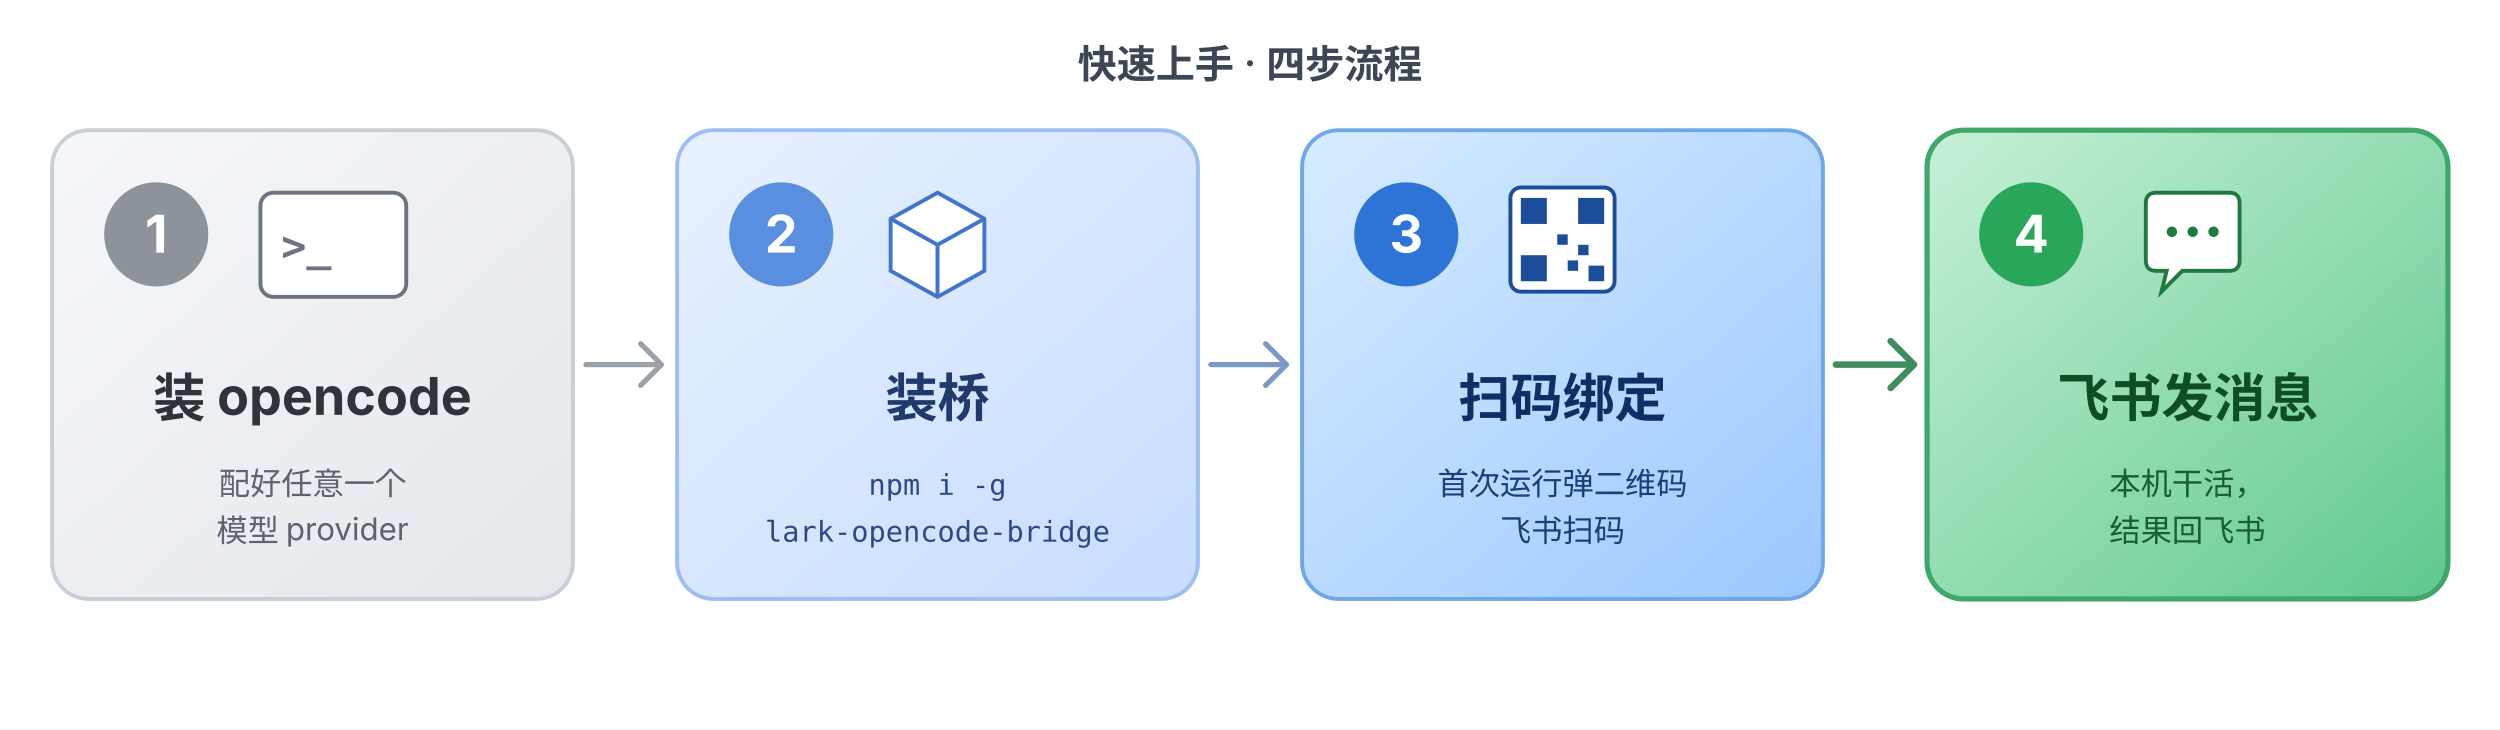
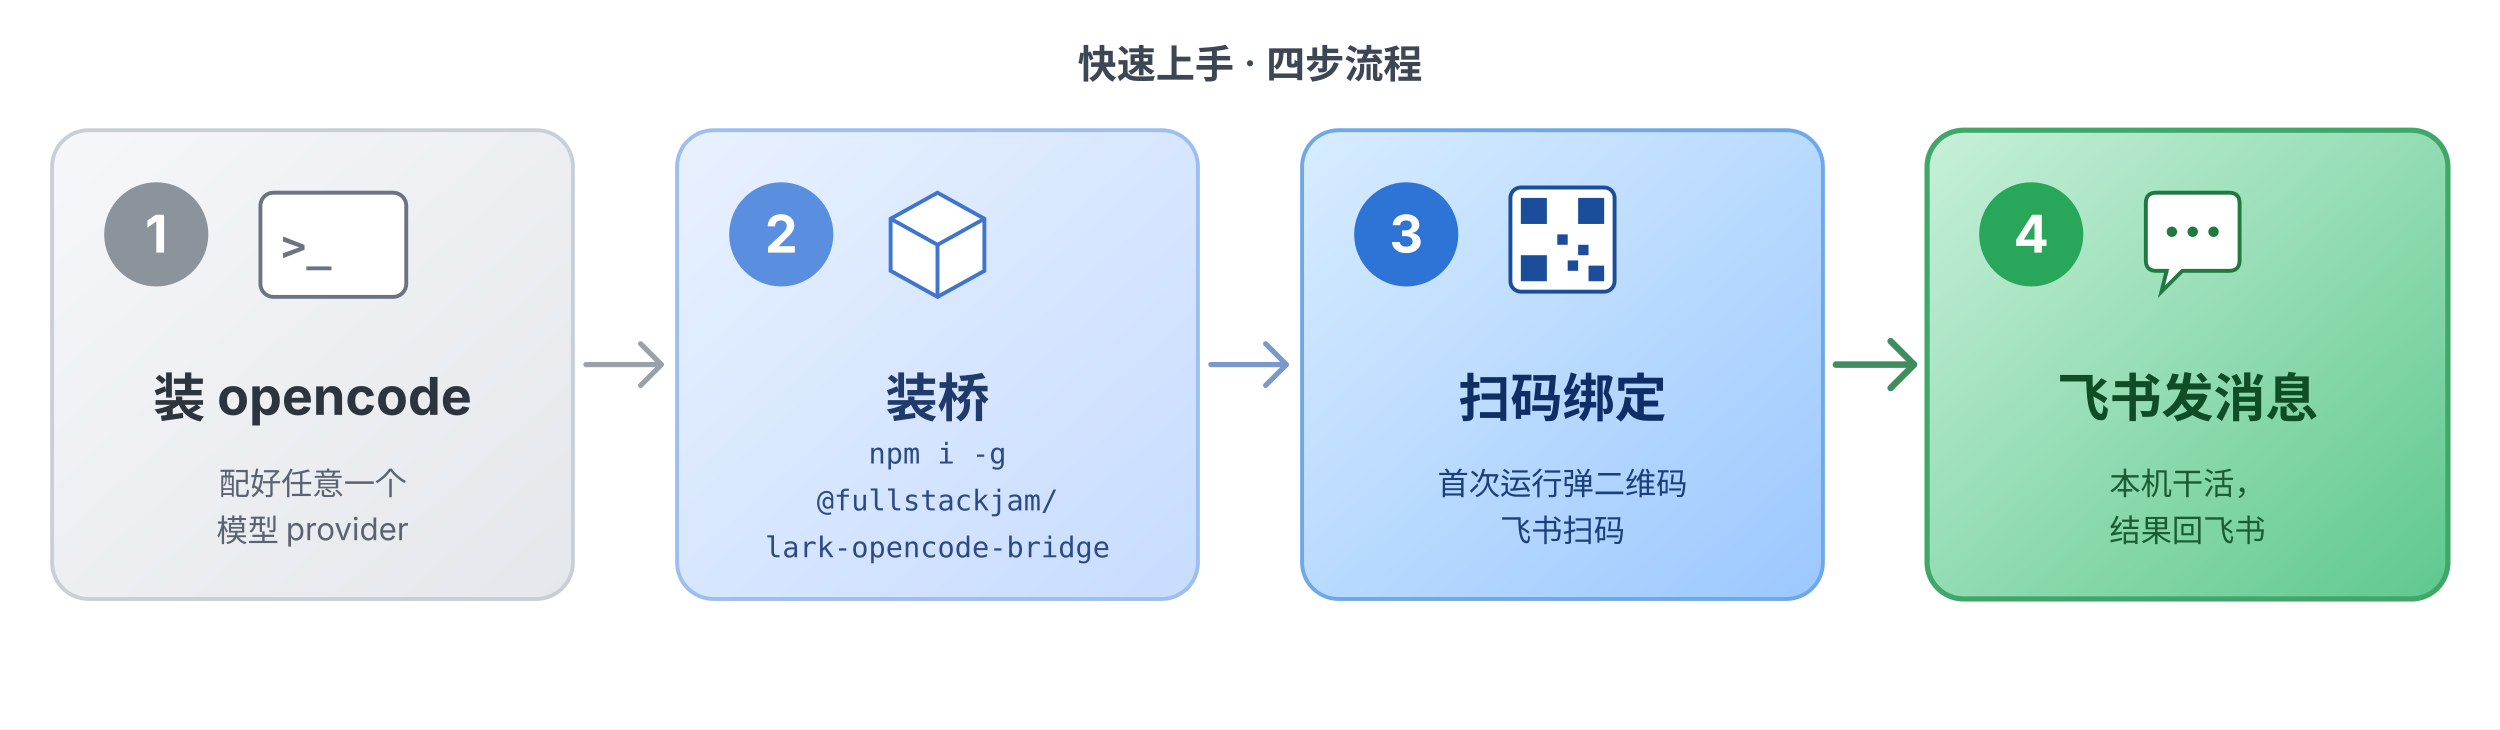
<svg xmlns="http://www.w3.org/2000/svg" viewBox="0 0 960 280">
  <defs>
    <linearGradient id="g1" x1="0" y1="0" x2="1" y2="1">
      <stop offset="0" stop-color="#F5F7FA" />
      <stop offset="1" stop-color="#E4E7EB" />
    </linearGradient>
    <linearGradient id="g2" x1="0" y1="0" x2="1" y2="1">
      <stop offset="0" stop-color="#E8F1FF" />
      <stop offset="1" stop-color="#C7DCFF" />
    </linearGradient>
    <linearGradient id="g3" x1="0" y1="0" x2="1" y2="1">
      <stop offset="0" stop-color="#D7ECFF" />
      <stop offset="1" stop-color="#9CC8FF" />
    </linearGradient>
    <linearGradient id="g4" x1="0" y1="0" x2="1" y2="1">
      <stop offset="0" stop-color="#C7F0D8" />
      <stop offset="1" stop-color="#5FC88F" />
    </linearGradient>
  </defs>
  <rect width="960" height="280" fill="#FFFFFF" />
  <g>
    <rect x="20" y="50" width="200" height="180" rx="14" ry="14" fill="url(#g1)" stroke="#C9CFD6" stroke-width="1.5" />
    <circle cx="60" cy="90" r="20" fill="#8C939B" />
    <text x="60" y="97" text-anchor="middle" font-family="-apple-system,BlinkMacSystemFont,'Segoe UI',sans-serif" font-size="20" font-weight="700" fill="#FFFFFF">1</text>
    <rect x="100" y="74" width="56" height="40" rx="5" ry="5" fill="#FFFFFF" stroke="#6B7480" stroke-width="1.5" />
    <text x="108" y="100" font-family="ui-monospace,SFMono-Regular,Menlo,Consolas,monospace" font-size="16" font-weight="700" fill="#6B7480">&gt;_</text>
    <text x="120" y="160" text-anchor="middle" font-family="-apple-system,BlinkMacSystemFont,'PingFang SC','Microsoft YaHei',sans-serif" font-size="20" font-weight="700" fill="#2E343C">装 opencode</text>
    <text x="120" y="190" text-anchor="middle" font-family="-apple-system,BlinkMacSystemFont,'PingFang SC','Microsoft YaHei',sans-serif" font-size="12" fill="#5B6370">配好任意一个</text>
    <text x="120" y="208" text-anchor="middle" font-family="-apple-system,BlinkMacSystemFont,'PingFang SC','Microsoft YaHei',sans-serif" font-size="12" fill="#5B6370">模型 provider</text>
  </g>
  <g stroke="#9AA1A9" stroke-width="2" fill="none" stroke-linecap="round" stroke-linejoin="round">
    <line x1="225" y1="140" x2="252" y2="140" />
    <polyline points="246,132 254,140 246,148" />
  </g>
  <g>
    <rect x="260" y="50" width="200" height="180" rx="14" ry="14" fill="url(#g2)" stroke="#9DBEF0" stroke-width="1.5" />
    <circle cx="300" cy="90" r="20" fill="#5A8FE0" />
    <text x="300" y="97" text-anchor="middle" font-family="-apple-system,BlinkMacSystemFont,'Segoe UI',sans-serif" font-size="20" font-weight="700" fill="#FFFFFF">2</text>
    <g transform="translate(340,72)">
      <polygon points="20,2 38,12 38,32 20,42 2,32 2,12" fill="#FFFFFF" stroke="#3F75CC" stroke-width="1.5" />
      <polyline points="2,12 20,22 38,12" fill="none" stroke="#3F75CC" stroke-width="1.5" />
      <line x1="20" y1="22" x2="20" y2="42" stroke="#3F75CC" stroke-width="1.5" />
    </g>
    <text x="360" y="160" text-anchor="middle" font-family="-apple-system,BlinkMacSystemFont,'PingFang SC','Microsoft YaHei',sans-serif" font-size="20" font-weight="700" fill="#1F3A6B">装桥</text>
-     <text x="360" y="190" text-anchor="middle" font-family="ui-monospace,SFMono-Regular,Menlo,Consolas,monospace" font-size="11" fill="#2C4A85">npm i -g</text>
-     <text x="360" y="208" text-anchor="middle" font-family="ui-monospace,SFMono-Regular,Menlo,Consolas,monospace" font-size="11" fill="#2C4A85">lark-opencode-bridge</text>
+     <text x="360" y="178" text-anchor="middle" font-family="ui-monospace,SFMono-Regular,Menlo,Consolas,monospace" font-size="11" fill="#2C4A85">npm i -g</text>
+     <text x="360" y="196" text-anchor="middle" font-family="ui-monospace,SFMono-Regular,Menlo,Consolas,monospace" font-size="11" fill="#2C4A85">@fullstackjam/</text>
+     <text x="360" y="214" text-anchor="middle" font-family="ui-monospace,SFMono-Regular,Menlo,Consolas,monospace" font-size="11" fill="#2C4A85">lark-opencode-bridge</text>
  </g>
  <g stroke="#7A99C9" stroke-width="2" fill="none" stroke-linecap="round" stroke-linejoin="round">
    <line x1="465" y1="140" x2="492" y2="140" />
    <polyline points="486,132 494,140 486,148" />
  </g>
  <g>
    <rect x="500" y="50" width="200" height="180" rx="14" ry="14" fill="url(#g3)" stroke="#6FA8E8" stroke-width="1.5" />
    <circle cx="540" cy="90" r="20" fill="#2E73D6" />
    <text x="540" y="97" text-anchor="middle" font-family="-apple-system,BlinkMacSystemFont,'Segoe UI',sans-serif" font-size="20" font-weight="700" fill="#FFFFFF">3</text>
    <g transform="translate(580,72)">
      <rect x="0" y="0" width="40" height="40" rx="4" ry="4" fill="#FFFFFF" stroke="#1B4D9B" stroke-width="1.5" />
      <rect x="4" y="4" width="10" height="10" fill="#1B4D9B" />
      <rect x="26" y="4" width="10" height="10" fill="#1B4D9B" />
      <rect x="4" y="26" width="10" height="10" fill="#1B4D9B" />
      <rect x="18" y="18" width="4" height="4" fill="#1B4D9B" />
      <rect x="26" y="22" width="4" height="4" fill="#1B4D9B" />
      <rect x="22" y="28" width="4" height="4" fill="#1B4D9B" />
      <rect x="30" y="30" width="6" height="6" fill="#1B4D9B" />
    </g>
    <text x="600" y="160" text-anchor="middle" font-family="-apple-system,BlinkMacSystemFont,'PingFang SC','Microsoft YaHei',sans-serif" font-size="20" font-weight="700" fill="#102E66">扫码绑定</text>
    <text x="600" y="190" text-anchor="middle" font-family="-apple-system,BlinkMacSystemFont,'PingFang SC','Microsoft YaHei',sans-serif" font-size="12" fill="#1B3F7A">首次运行弹二维码</text>
    <text x="600" y="208" text-anchor="middle" font-family="-apple-system,BlinkMacSystemFont,'PingFang SC','Microsoft YaHei',sans-serif" font-size="12" fill="#1B3F7A">飞书扫码</text>
  </g>
  <g stroke="#3F8C5F" stroke-width="2.5" fill="none" stroke-linecap="round" stroke-linejoin="round">
    <line x1="705" y1="140" x2="732" y2="140" />
    <polyline points="726,131 735,140 726,149" />
  </g>
  <g>
    <rect x="740" y="50" width="200" height="180" rx="14" ry="14" fill="url(#g4)" stroke="#3FA869" stroke-width="2" />
    <circle cx="780" cy="90" r="20" fill="#28A75A" />
    <text x="780" y="97" text-anchor="middle" font-family="-apple-system,BlinkMacSystemFont,'Segoe UI',sans-serif" font-size="20" font-weight="700" fill="#FFFFFF">4</text>
    <g transform="translate(820,72)">
      <path d="M 4 6 Q 4 2 8 2 L 36 2 Q 40 2 40 6 L 40 28 Q 40 32 36 32 L 18 32 L 10 40 L 12 32 L 8 32 Q 4 32 4 28 Z" fill="#FFFFFF" stroke="#1F7A40" stroke-width="1.5" />
      <circle cx="14" cy="17" r="2" fill="#1F7A40" />
      <circle cx="22" cy="17" r="2" fill="#1F7A40" />
      <circle cx="30" cy="17" r="2" fill="#1F7A40" />
    </g>
    <text x="840" y="160" text-anchor="middle" font-family="-apple-system,BlinkMacSystemFont,'PingFang SC','Microsoft YaHei',sans-serif" font-size="20" font-weight="700" fill="#0F4D26">飞书发消息</text>
    <text x="840" y="190" text-anchor="middle" font-family="-apple-system,BlinkMacSystemFont,'PingFang SC','Microsoft YaHei',sans-serif" font-size="12" fill="#1A5C33">本机干活，</text>
    <text x="840" y="208" text-anchor="middle" font-family="-apple-system,BlinkMacSystemFont,'PingFang SC','Microsoft YaHei',sans-serif" font-size="12" fill="#1A5C33">结果回飞书</text>
  </g>
  <text x="480" y="30" text-anchor="middle" font-family="-apple-system,BlinkMacSystemFont,'PingFang SC','Microsoft YaHei',sans-serif" font-size="15" font-weight="600" fill="#3C4654">快速上手 · 四步流程</text>
</svg>
